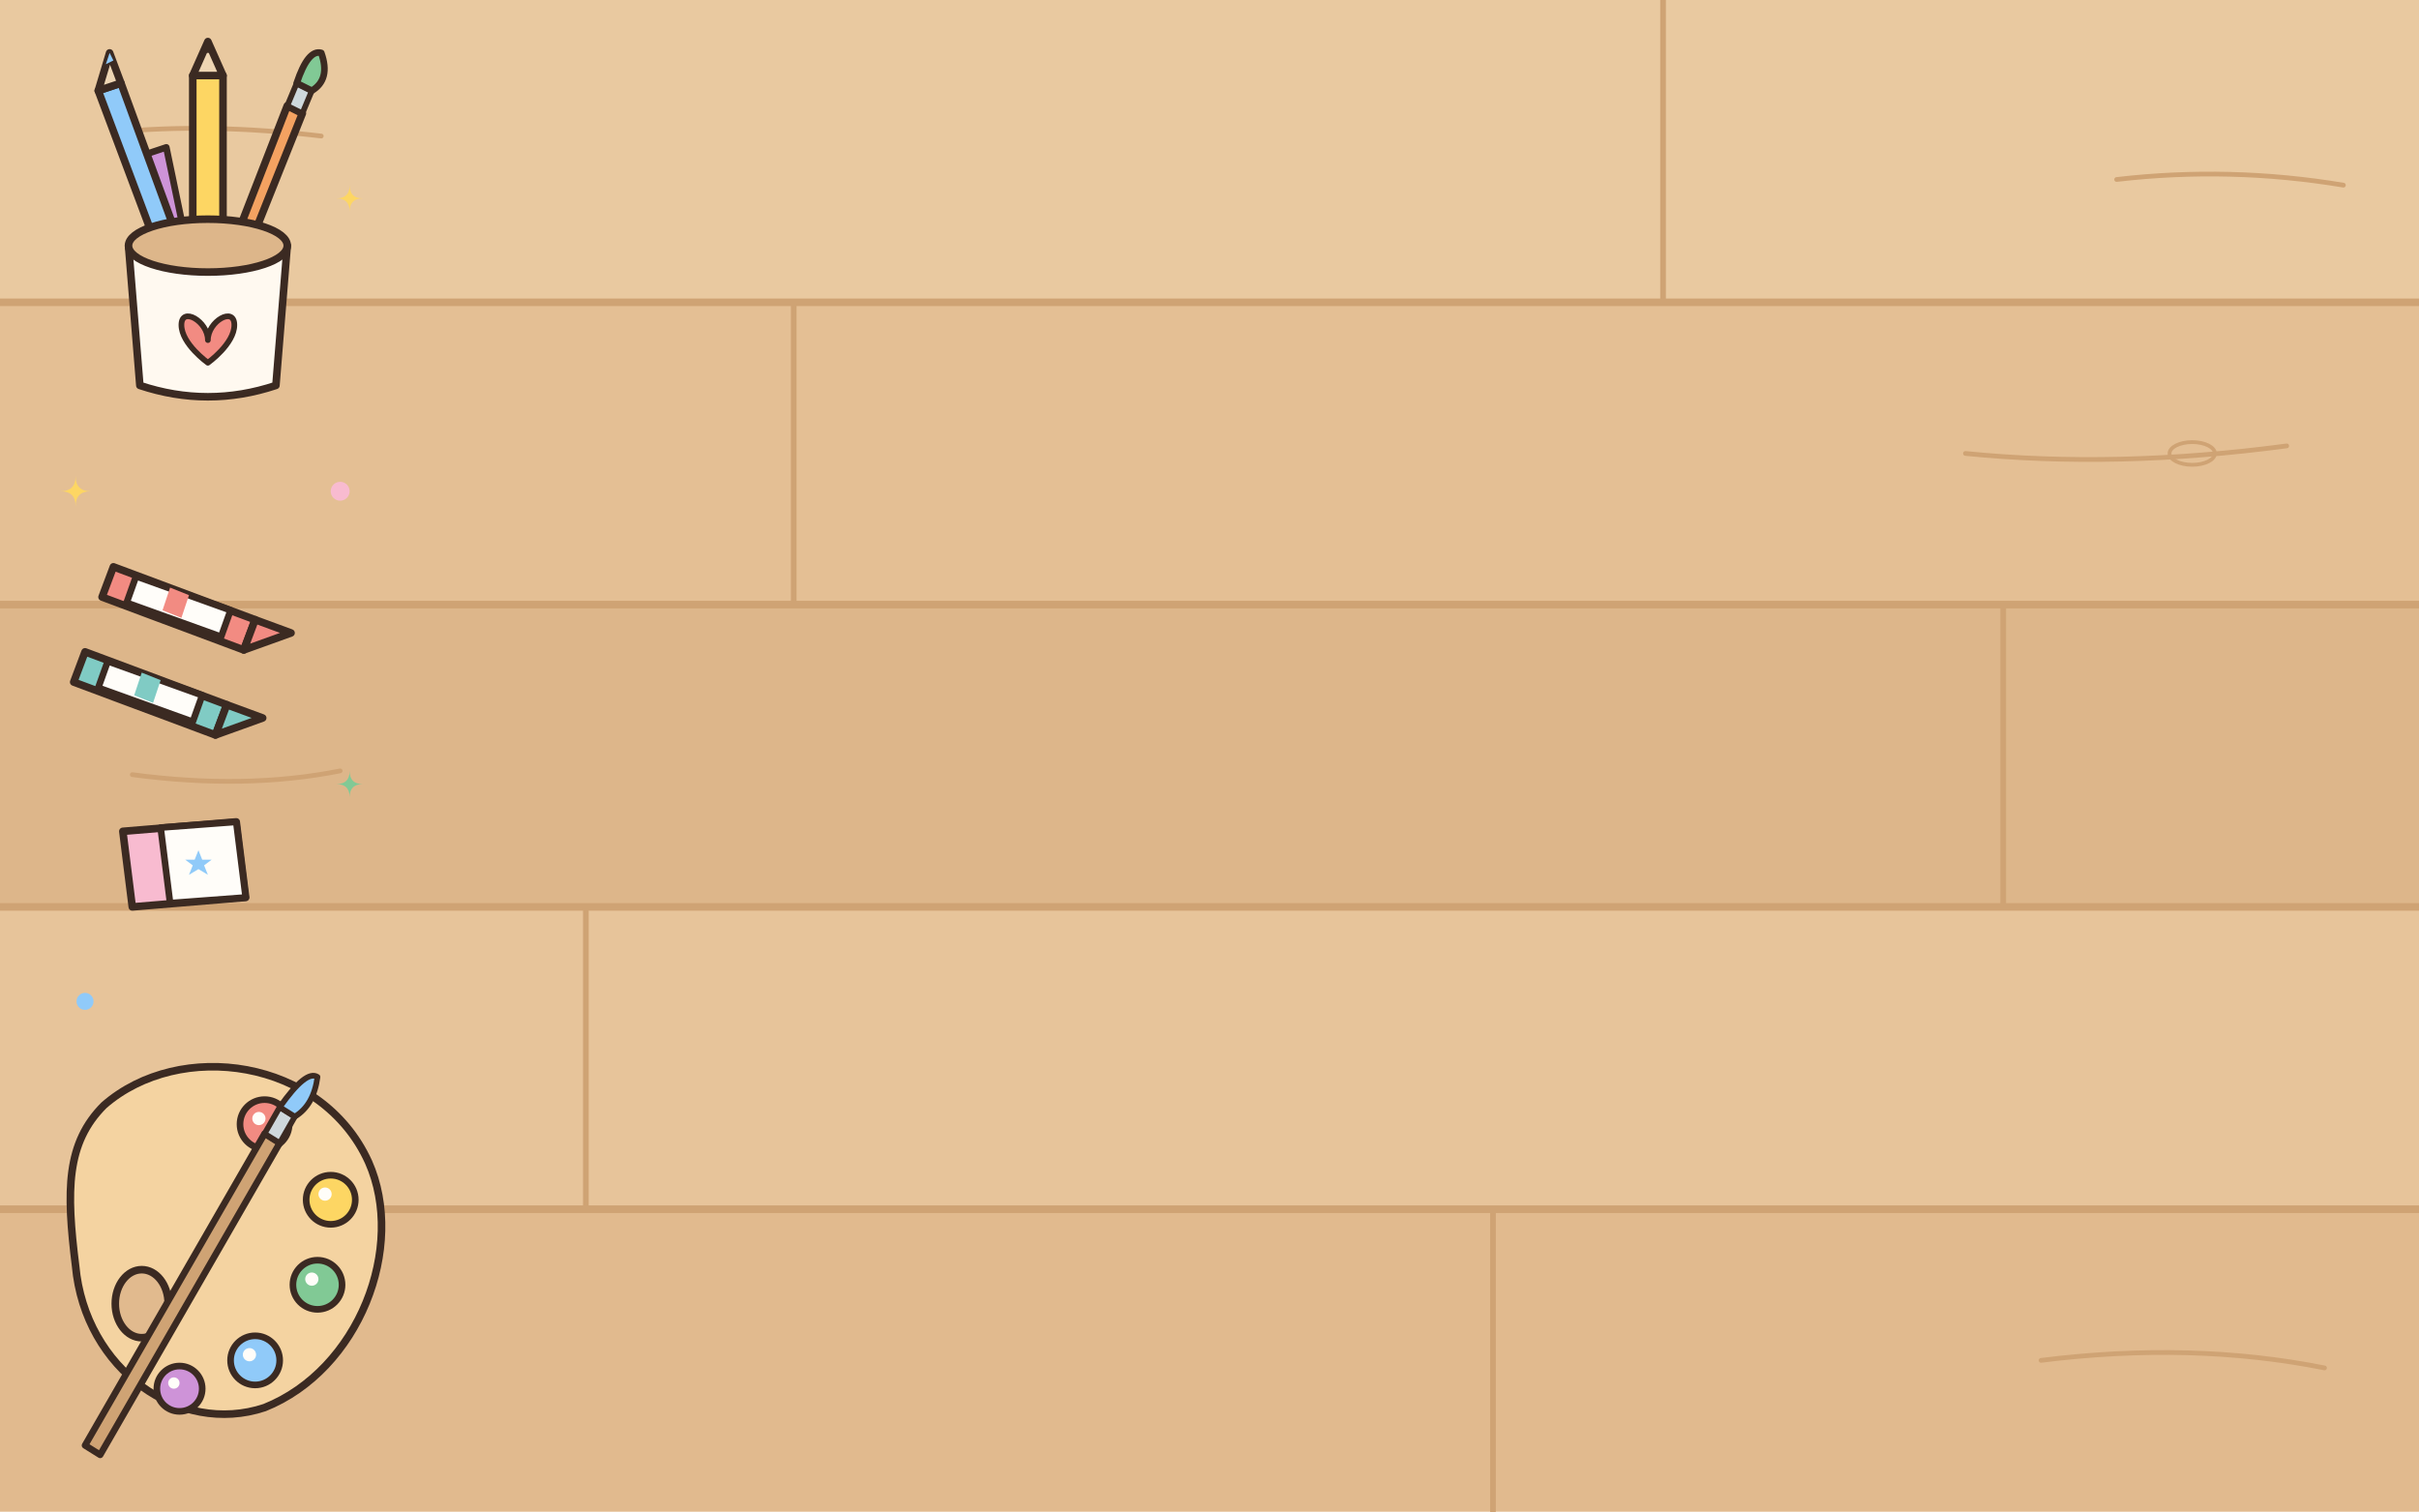
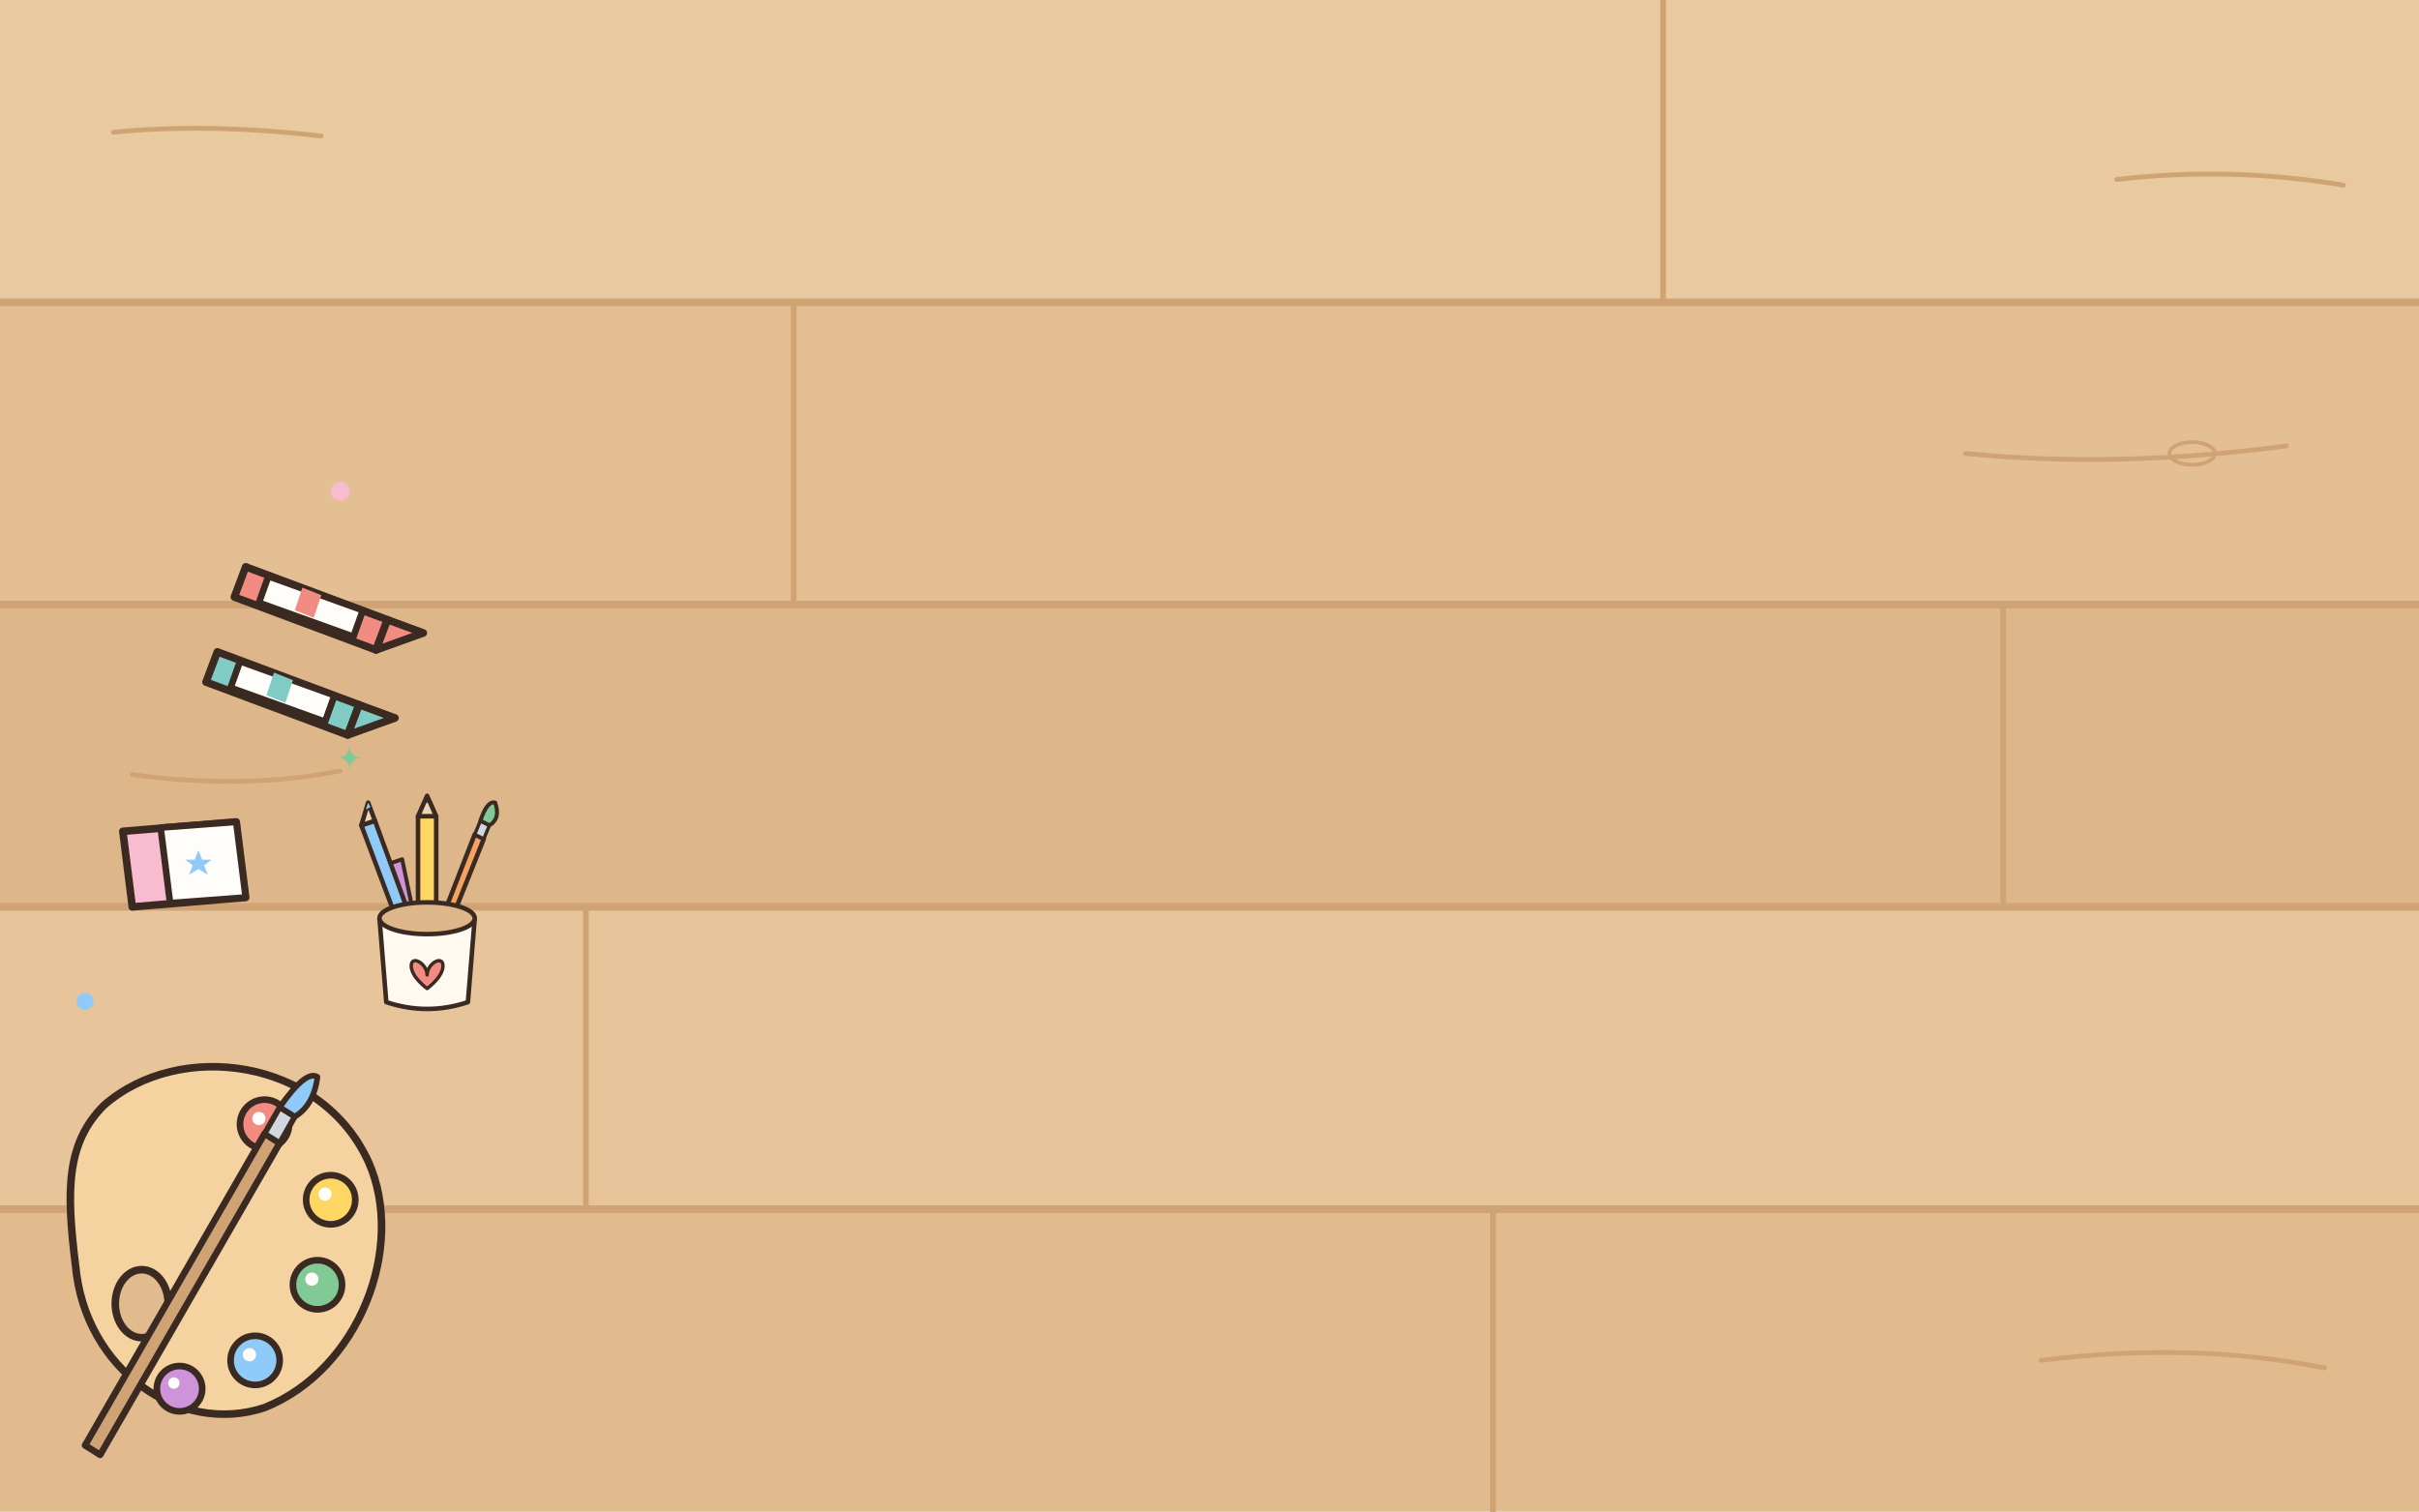
<svg xmlns="http://www.w3.org/2000/svg" viewBox="0 0 1280 800" width="1280" height="800">
  <g stroke-linecap="round" stroke-linejoin="round">
    <rect x="0" y="0" width="1280" height="800" fill="#E9C9A0" />
    <rect x="0" y="0" width="1280" height="160" fill="#E9C9A0" />
    <rect x="0" y="160" width="1280" height="160" fill="#E4BF94" />
    <rect x="0" y="320" width="1280" height="160" fill="#DDB68A" />
    <rect x="0" y="480" width="1280" height="160" fill="#E7C49A" />
    <rect x="0" y="640" width="1280" height="160" fill="#E1BA8E" />
    <line x1="0" y1="160" x2="1280" y2="160" stroke="#CFA374" stroke-width="4" />
    <line x1="0" y1="320" x2="1280" y2="320" stroke="#CFA374" stroke-width="4" />
    <line x1="0" y1="480" x2="1280" y2="480" stroke="#CFA374" stroke-width="4" />
    <line x1="0" y1="640" x2="1280" y2="640" stroke="#CFA374" stroke-width="4" />
    <line x1="880" y1="0" x2="880" y2="160" stroke="#CFA374" stroke-width="3" />
    <line x1="420" y1="160" x2="420" y2="320" stroke="#CFA374" stroke-width="3" />
    <line x1="1060" y1="320" x2="1060" y2="480" stroke="#CFA374" stroke-width="3" />
    <line x1="310" y1="480" x2="310" y2="640" stroke="#CFA374" stroke-width="3" />
    <line x1="790" y1="640" x2="790" y2="800" stroke="#CFA374" stroke-width="3" />
    <path d="M 60 70 Q 110 65 170 72" fill="none" stroke="#CFA374" stroke-width="2.5" />
    <path d="M 1120 95 Q 1180 88 1240 98" fill="none" stroke="#CFA374" stroke-width="2.5" />
    <path d="M 1040 240 Q 1120 248 1210 236" fill="none" stroke="#CFA374" stroke-width="2.5" />
    <ellipse cx="1160" cy="240" rx="12" ry="6" fill="none" stroke="#CFA374" stroke-width="2" />
    <path d="M 70 410 Q 130 418 180 408" fill="none" stroke="#CFA374" stroke-width="2.5" />
    <path d="M 1080 720 Q 1160 710 1230 724" fill="none" stroke="#CFA374" stroke-width="2.5" />
-     <path d="M 86 126 L 76 82 L 88 78 L 98 126 Z" fill="#CE93D8" stroke="#3B2A22" stroke-width="3.5" />
-     <path d="M 82 128 L 52 48 L 64 44 L 94 126 Z" fill="#90CAF9" stroke="#3B2A22" stroke-width="4" />
-     <path d="M 52 48 L 64 44 L 58 28 Z" fill="#EED5B3" stroke="#3B2A22" stroke-width="4" />
-     <polygon points="56,34 60,32 58,28" fill="#90CAF9" />
-     <path d="M 102 126 L 102 40 L 118 40 L 118 126 Z" fill="#FDD663" stroke="#3B2A22" stroke-width="4" />
-     <path d="M 102 40 L 118 40 L 110 22 Z" fill="#EED5B3" stroke="#3B2A22" stroke-width="4" />
-     <polygon points="107,28 113,28 110,22" fill="#3B2A22" />
-     <path d="M 124 128 L 152 56 L 160 60 L 132 130 Z" fill="#F4A261" stroke="#3B2A22" stroke-width="4" />
-     <path d="M 152 56 L 160 60 L 165 48 L 157 44 Z" fill="#CFD8DC" stroke="#3B2A22" stroke-width="3" />
-     <path d="M 157 44 Q 163 26 170 28 Q 175 42 165 48 Z" fill="#81C995" stroke="#3B2A22" stroke-width="3.5" />
-     <path d="M 68 130 L 74 204 Q 110 216 146 204 L 152 130 Z" fill="#FFF9F0" stroke="#3B2A22" stroke-width="4" />
-     <ellipse cx="110" cy="130" rx="42" ry="14" fill="#DDB68A" stroke="#3B2A22" stroke-width="4" />
-     <path d="M 110 180 C 110 170 96 162 96 172 C 96 182 110 192 110 192 C 110 192 124 182 124 172 C 124 162 110 170 110 180 Z" fill="#F28B82" stroke="#3B2A22" stroke-width="3" />
-     <g>
-       <path d="M 60 300 L 135 328 L 129 344 L 54 316 Z" fill="#F28B82" stroke="#3B2A22" stroke-width="4" />
-       <path d="M 72 305 L 122 323 L 117 337 L 67 319 Z" fill="#FFFDF9" stroke="#3B2A22" stroke-width="3.5" />
-       <polygon points="90,311 100,315 96,327 86,323" fill="#F28B82" />
-       <polygon points="135,328 154,335 129,344" fill="#F28B82" stroke="#3B2A22" stroke-width="4" />
+     <g id="deco-pencil-cup">
+       <g transform="translate(160 408) scale(0.6)">
+         <path d="M 86 126 L 76 82 L 88 78 L 98 126 Z" fill="#CE93D8" stroke="#3B2A22" stroke-width="3.5" />
+         <path d="M 82 128 L 52 48 L 64 44 L 94 126 Z" fill="#90CAF9" stroke="#3B2A22" stroke-width="4" />
+         <path d="M 52 48 L 64 44 L 58 28 Z" fill="#EED5B3" stroke="#3B2A22" stroke-width="4" />
+         <polygon points="56,34 60,32 58,28" fill="#90CAF9" />
+         <path d="M 102 126 L 102 40 L 118 40 L 118 126 Z" fill="#FDD663" stroke="#3B2A22" stroke-width="4" />
+         <path d="M 102 40 L 118 40 L 110 22 Z" fill="#EED5B3" stroke="#3B2A22" stroke-width="4" />
+         <polygon points="107,28 113,28 110,22" fill="#3B2A22" />
+         <path d="M 124 128 L 152 56 L 160 60 L 132 130 Z" fill="#F4A261" stroke="#3B2A22" stroke-width="4" />
+         <path d="M 152 56 L 160 60 L 165 48 L 157 44 Z" fill="#CFD8DC" stroke="#3B2A22" stroke-width="3" />
+         <path d="M 157 44 Q 163 26 170 28 Q 175 42 165 48 Z" fill="#81C995" stroke="#3B2A22" stroke-width="3.5" />
+         <path d="M 68 130 L 74 204 Q 110 216 146 204 L 152 130 Z" fill="#FFF9F0" stroke="#3B2A22" stroke-width="4" />
+         <ellipse cx="110" cy="130" rx="42" ry="14" fill="#DDB68A" stroke="#3B2A22" stroke-width="4" />
+         <path d="M 110 180 C 110 170 96 162 96 172 C 96 182 110 192 110 192 C 110 192 124 182 124 172 C 124 162 110 170 110 180 Z" fill="#F28B82" stroke="#3B2A22" stroke-width="3" />
+       </g>
    </g>
-     <g>
-       <path d="M 45 345 L 120 373 L 114 389 L 39 361 Z" fill="#80CBC4" stroke="#3B2A22" stroke-width="4" />
-       <path d="M 57 350 L 107 368 L 102 382 L 52 364 Z" fill="#FFFDF9" stroke="#3B2A22" stroke-width="3.5" />
-       <polygon points="75,356 85,360 81,372 71,368" fill="#80CBC4" />
-       <polygon points="120,373 139,380 114,389" fill="#80CBC4" stroke="#3B2A22" stroke-width="4" />
+     <g id="deco-crayons">
+       <g transform="translate(70 0)">
+         <g>
+           <path d="M 60 300 L 135 328 L 129 344 L 54 316 Z" fill="#F28B82" stroke="#3B2A22" stroke-width="4" />
+           <path d="M 72 305 L 122 323 L 117 337 L 67 319 Z" fill="#FFFDF9" stroke="#3B2A22" stroke-width="3.5" />
+           <polygon points="90,311 100,315 96,327 86,323" fill="#F28B82" />
+           <polygon points="135,328 154,335 129,344" fill="#F28B82" stroke="#3B2A22" stroke-width="4" />
+         </g>
+         <g>
+           <path d="M 45 345 L 120 373 L 114 389 L 39 361 Z" fill="#80CBC4" stroke="#3B2A22" stroke-width="4" />
+           <path d="M 57 350 L 107 368 L 102 382 L 52 364 Z" fill="#FFFDF9" stroke="#3B2A22" stroke-width="3.5" />
+           <polygon points="75,356 85,360 81,372 71,368" fill="#80CBC4" />
+           <polygon points="120,373 139,380 114,389" fill="#80CBC4" stroke="#3B2A22" stroke-width="4" />
+         </g>
+       </g>
    </g>
-     <path d="M 65 440 L 125 435 L 130 475 L 70 480 Z" fill="#F8BBD0" stroke="#3B2A22" stroke-width="4" />
-     <path d="M 85 438 L 125 435 L 130 475 L 90 478 Z" fill="#FFFDF9" stroke="#3B2A22" stroke-width="3.5" />
-     <polygon points="105,450 107,455 112,455 108,458 110,463 105,460 100,463 102,458 98,455 103,455" fill="#90CAF9" />
-     <path d="M 55 585 C 95 550 170 560 195 615 C 215 660 190 725 140 745 C 95 760 45 725 40 670 C 35 630 35 605 55 585 Z" fill="#F4D3A1" stroke="#3B2A22" stroke-width="4" />
-     <ellipse cx="75" cy="690" rx="14" ry="18" fill="#E1BA8E" stroke="#3B2A22" stroke-width="4" />
-     <circle cx="140" cy="595" r="13" fill="#F28B82" stroke="#3B2A22" stroke-width="3.5" />
-     <circle cx="137" cy="592" r="3.5" fill="#FFFDF9" />
-     <circle cx="175" cy="635" r="13" fill="#FDD663" stroke="#3B2A22" stroke-width="3.5" />
-     <circle cx="172" cy="632" r="3.5" fill="#FFFDF9" />
-     <circle cx="168" cy="680" r="13" fill="#81C995" stroke="#3B2A22" stroke-width="3.5" />
-     <circle cx="165" cy="677" r="3.5" fill="#FFFDF9" />
-     <circle cx="135" cy="720" r="13" fill="#90CAF9" stroke="#3B2A22" stroke-width="3.5" />
-     <circle cx="132" cy="717" r="3.5" fill="#FFFDF9" />
-     <circle cx="95" cy="735" r="12" fill="#CE93D8" stroke="#3B2A22" stroke-width="3.5" />
-     <circle cx="92" cy="732" r="3" fill="#FFFDF9" />
-     <path d="M 45 765 L 140 600 L 148 605 L 53 770 Z" fill="#CFA374" stroke="#3B2A22" stroke-width="3.5" />
-     <path d="M 140 600 L 148 605 L 156 591 L 148 586 Z" fill="#CFD8DC" stroke="#3B2A22" stroke-width="3" />
-     <path d="M 148 586 Q 162 566 168 570 Q 166 585 156 591 Z" fill="#90CAF9" stroke="#3B2A22" stroke-width="3" />
-     <path d="M 185 98 Q 185 105 192 105 Q 185 105 185 112 Q 185 105 178 105 Q 185 105 185 98 Z" fill="#FDD663" />
-     <path d="M 40 252 Q 40 260 48 260 Q 40 260 40 268 Q 40 260 32 260 Q 40 260 40 252 Z" fill="#FDD663" />
-     <circle cx="180" cy="260" r="5" fill="#F8BBD0" />
-     <path d="M 185 408 Q 185 415 192 415 Q 185 415 185 422 Q 185 415 178 415 Q 185 415 185 408 Z" fill="#81C995" />
-     <circle cx="45" cy="530" r="4.5" fill="#90CAF9" />
+     <g id="deco-eraser">
+       <path d="M 65 440 L 125 435 L 130 475 L 70 480 Z" fill="#F8BBD0" stroke="#3B2A22" stroke-width="4" />
+       <path d="M 85 438 L 125 435 L 130 475 L 90 478 Z" fill="#FFFDF9" stroke="#3B2A22" stroke-width="3.5" />
+       <polygon points="105,450 107,455 112,455 108,458 110,463 105,460 100,463 102,458 98,455 103,455" fill="#90CAF9" />
+     </g>
+     <g id="deco-palette">
+       <path d="M 55 585 C 95 550 170 560 195 615 C 215 660 190 725 140 745 C 95 760 45 725 40 670 C 35 630 35 605 55 585 Z" fill="#F4D3A1" stroke="#3B2A22" stroke-width="4" />
+       <ellipse cx="75" cy="690" rx="14" ry="18" fill="#E1BA8E" stroke="#3B2A22" stroke-width="4" />
+       <circle cx="140" cy="595" r="13" fill="#F28B82" stroke="#3B2A22" stroke-width="3.5" />
+       <circle cx="137" cy="592" r="3.5" fill="#FFFDF9" />
+       <circle cx="175" cy="635" r="13" fill="#FDD663" stroke="#3B2A22" stroke-width="3.5" />
+       <circle cx="172" cy="632" r="3.5" fill="#FFFDF9" />
+       <circle cx="168" cy="680" r="13" fill="#81C995" stroke="#3B2A22" stroke-width="3.5" />
+       <circle cx="165" cy="677" r="3.5" fill="#FFFDF9" />
+       <circle cx="135" cy="720" r="13" fill="#90CAF9" stroke="#3B2A22" stroke-width="3.5" />
+       <circle cx="132" cy="717" r="3.5" fill="#FFFDF9" />
+       <circle cx="95" cy="735" r="12" fill="#CE93D8" stroke="#3B2A22" stroke-width="3.5" />
+       <circle cx="92" cy="732" r="3" fill="#FFFDF9" />
+     </g>
+     <g id="deco-brush">
+       <path d="M 45 765 L 140 600 L 148 605 L 53 770 Z" fill="#CFA374" stroke="#3B2A22" stroke-width="3.5" />
+       <path d="M 140 600 L 148 605 L 156 591 L 148 586 Z" fill="#CFD8DC" stroke="#3B2A22" stroke-width="3" />
+       <path d="M 148 586 Q 162 566 168 570 Q 166 585 156 591 Z" fill="#90CAF9" stroke="#3B2A22" stroke-width="3" />
+     </g>
+     <g id="deco-sparkle-1">
+       <circle cx="180" cy="260" r="5" fill="#F8BBD0" />
+     </g>
+     <g id="deco-sparkle-2">
+       <path d="M 185 394 Q 185 401 192 401 Q 185 401 185 408 Q 185 401 178 401 Q 185 401 185 394 Z" fill="#81C995" />
+     </g>
+     <g id="deco-sparkle-3">
+       <circle cx="45" cy="530" r="4.5" fill="#90CAF9" />
+     </g>
  </g>
</svg>
